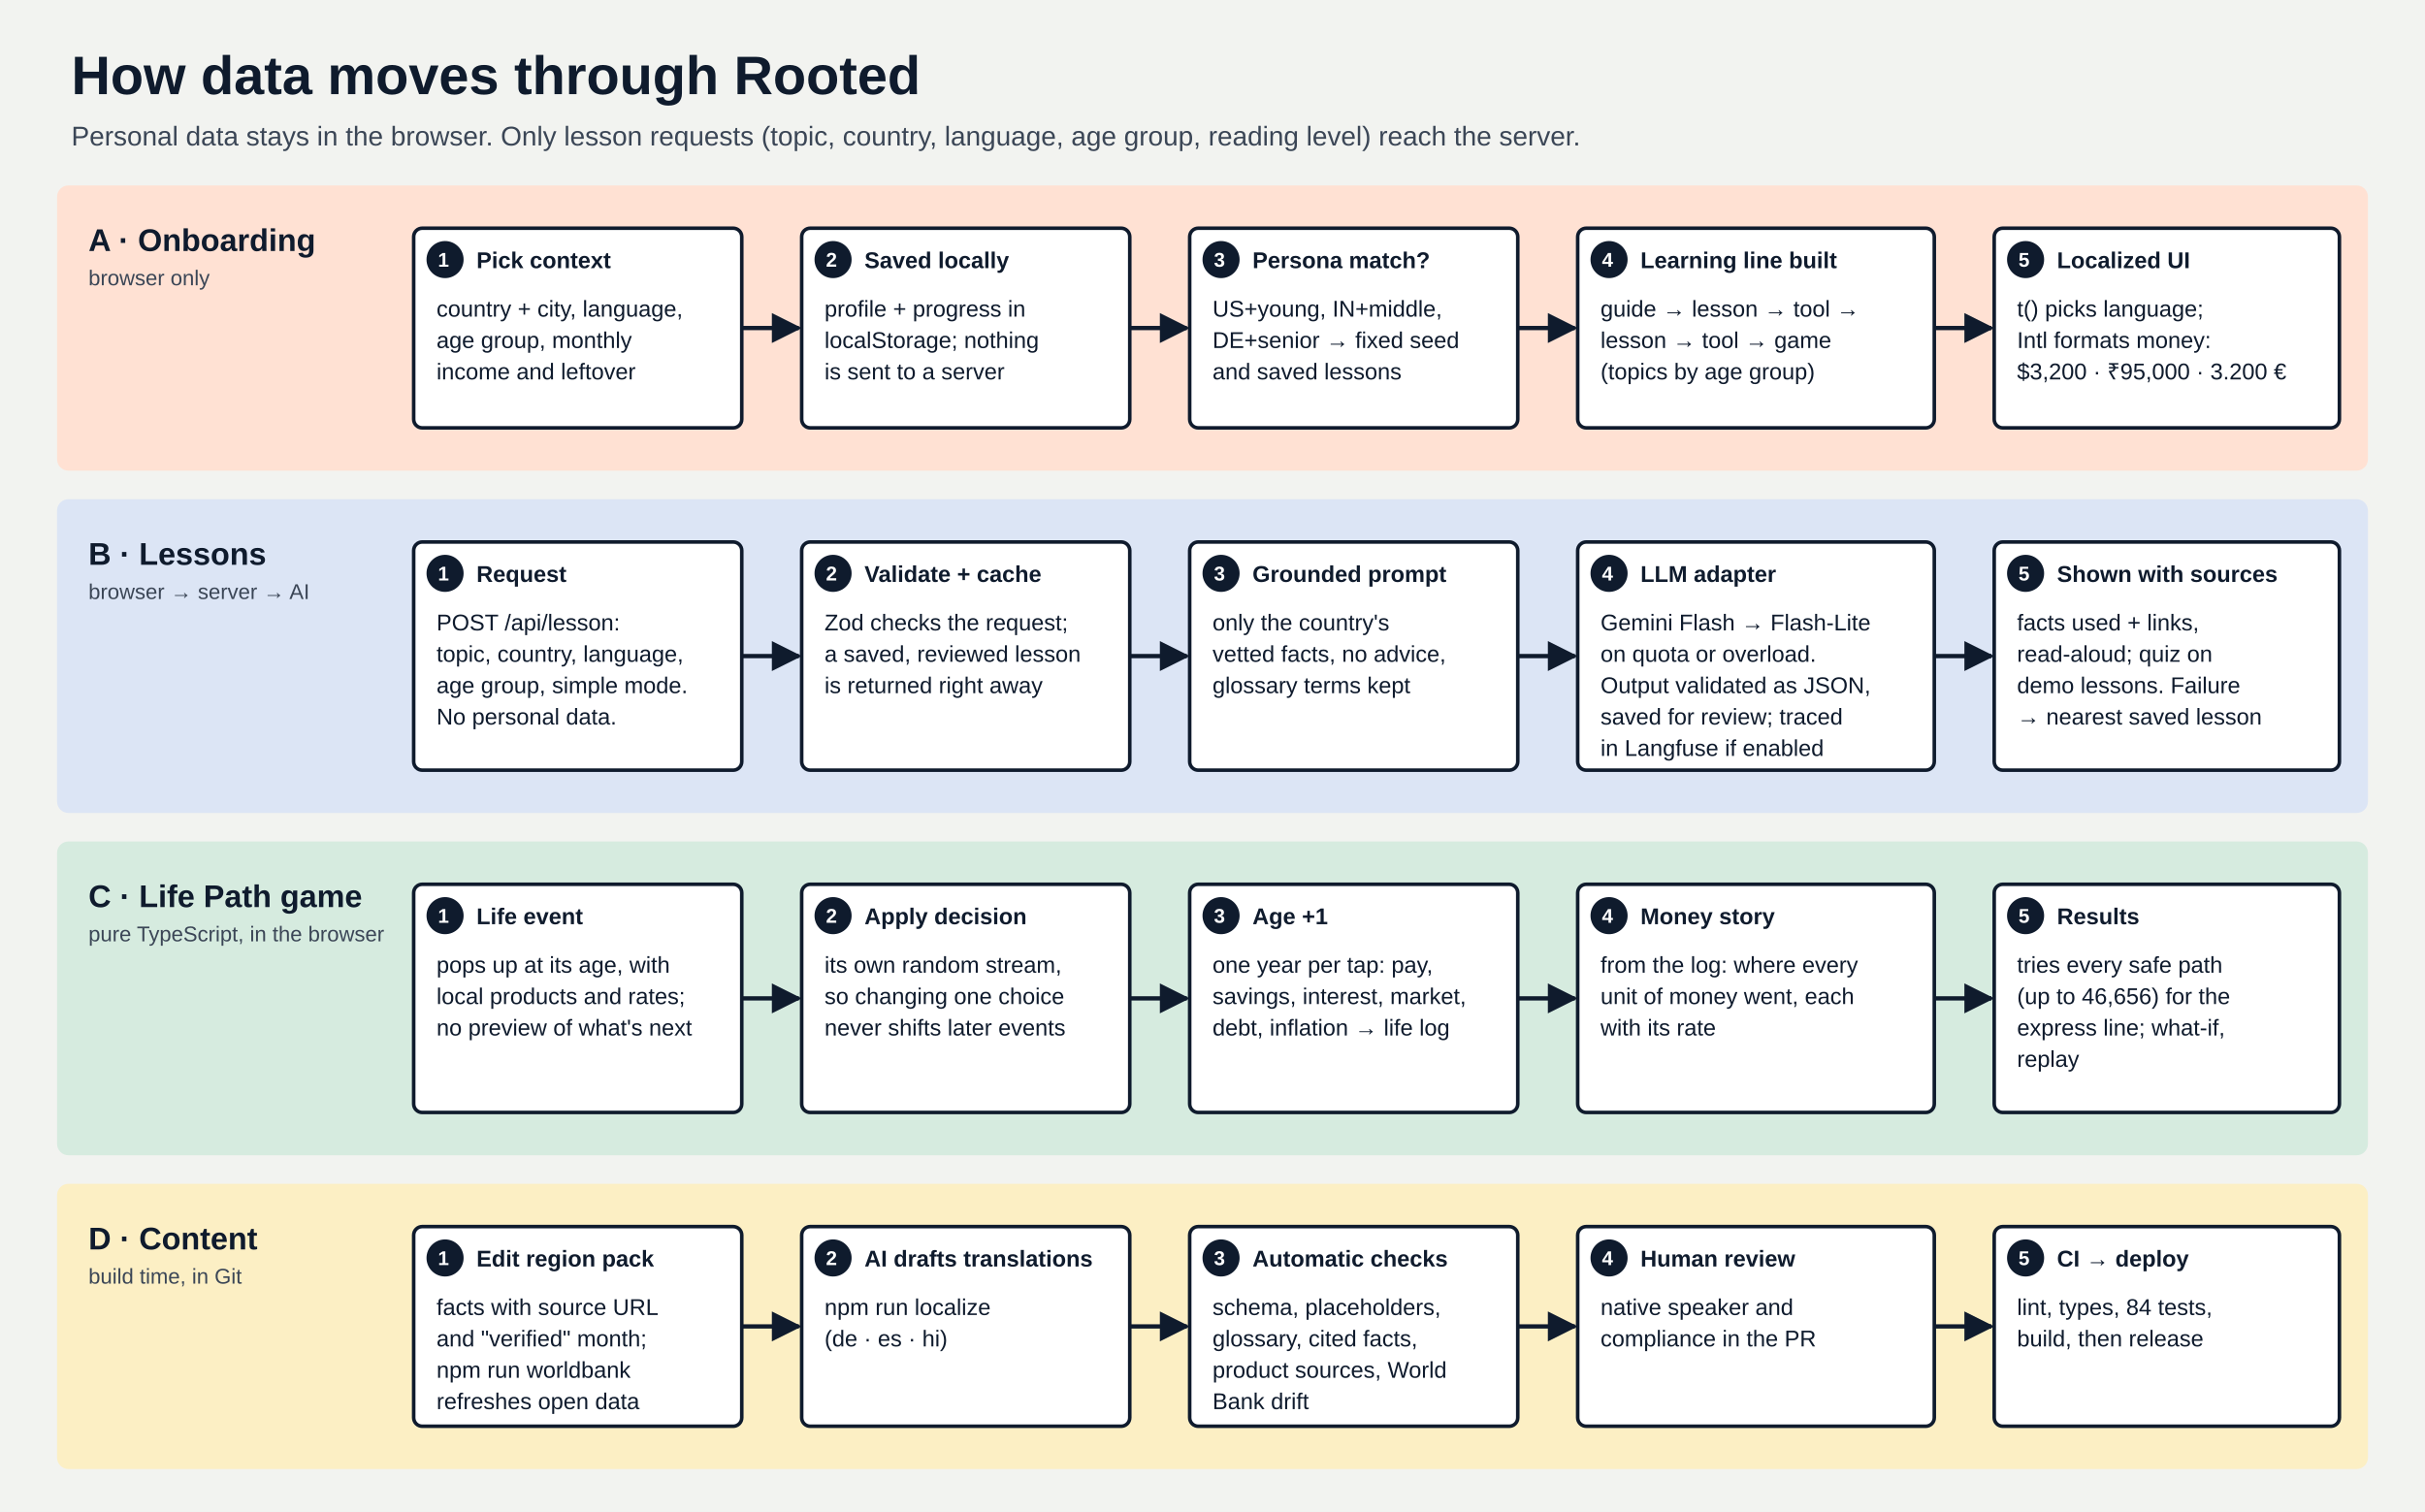
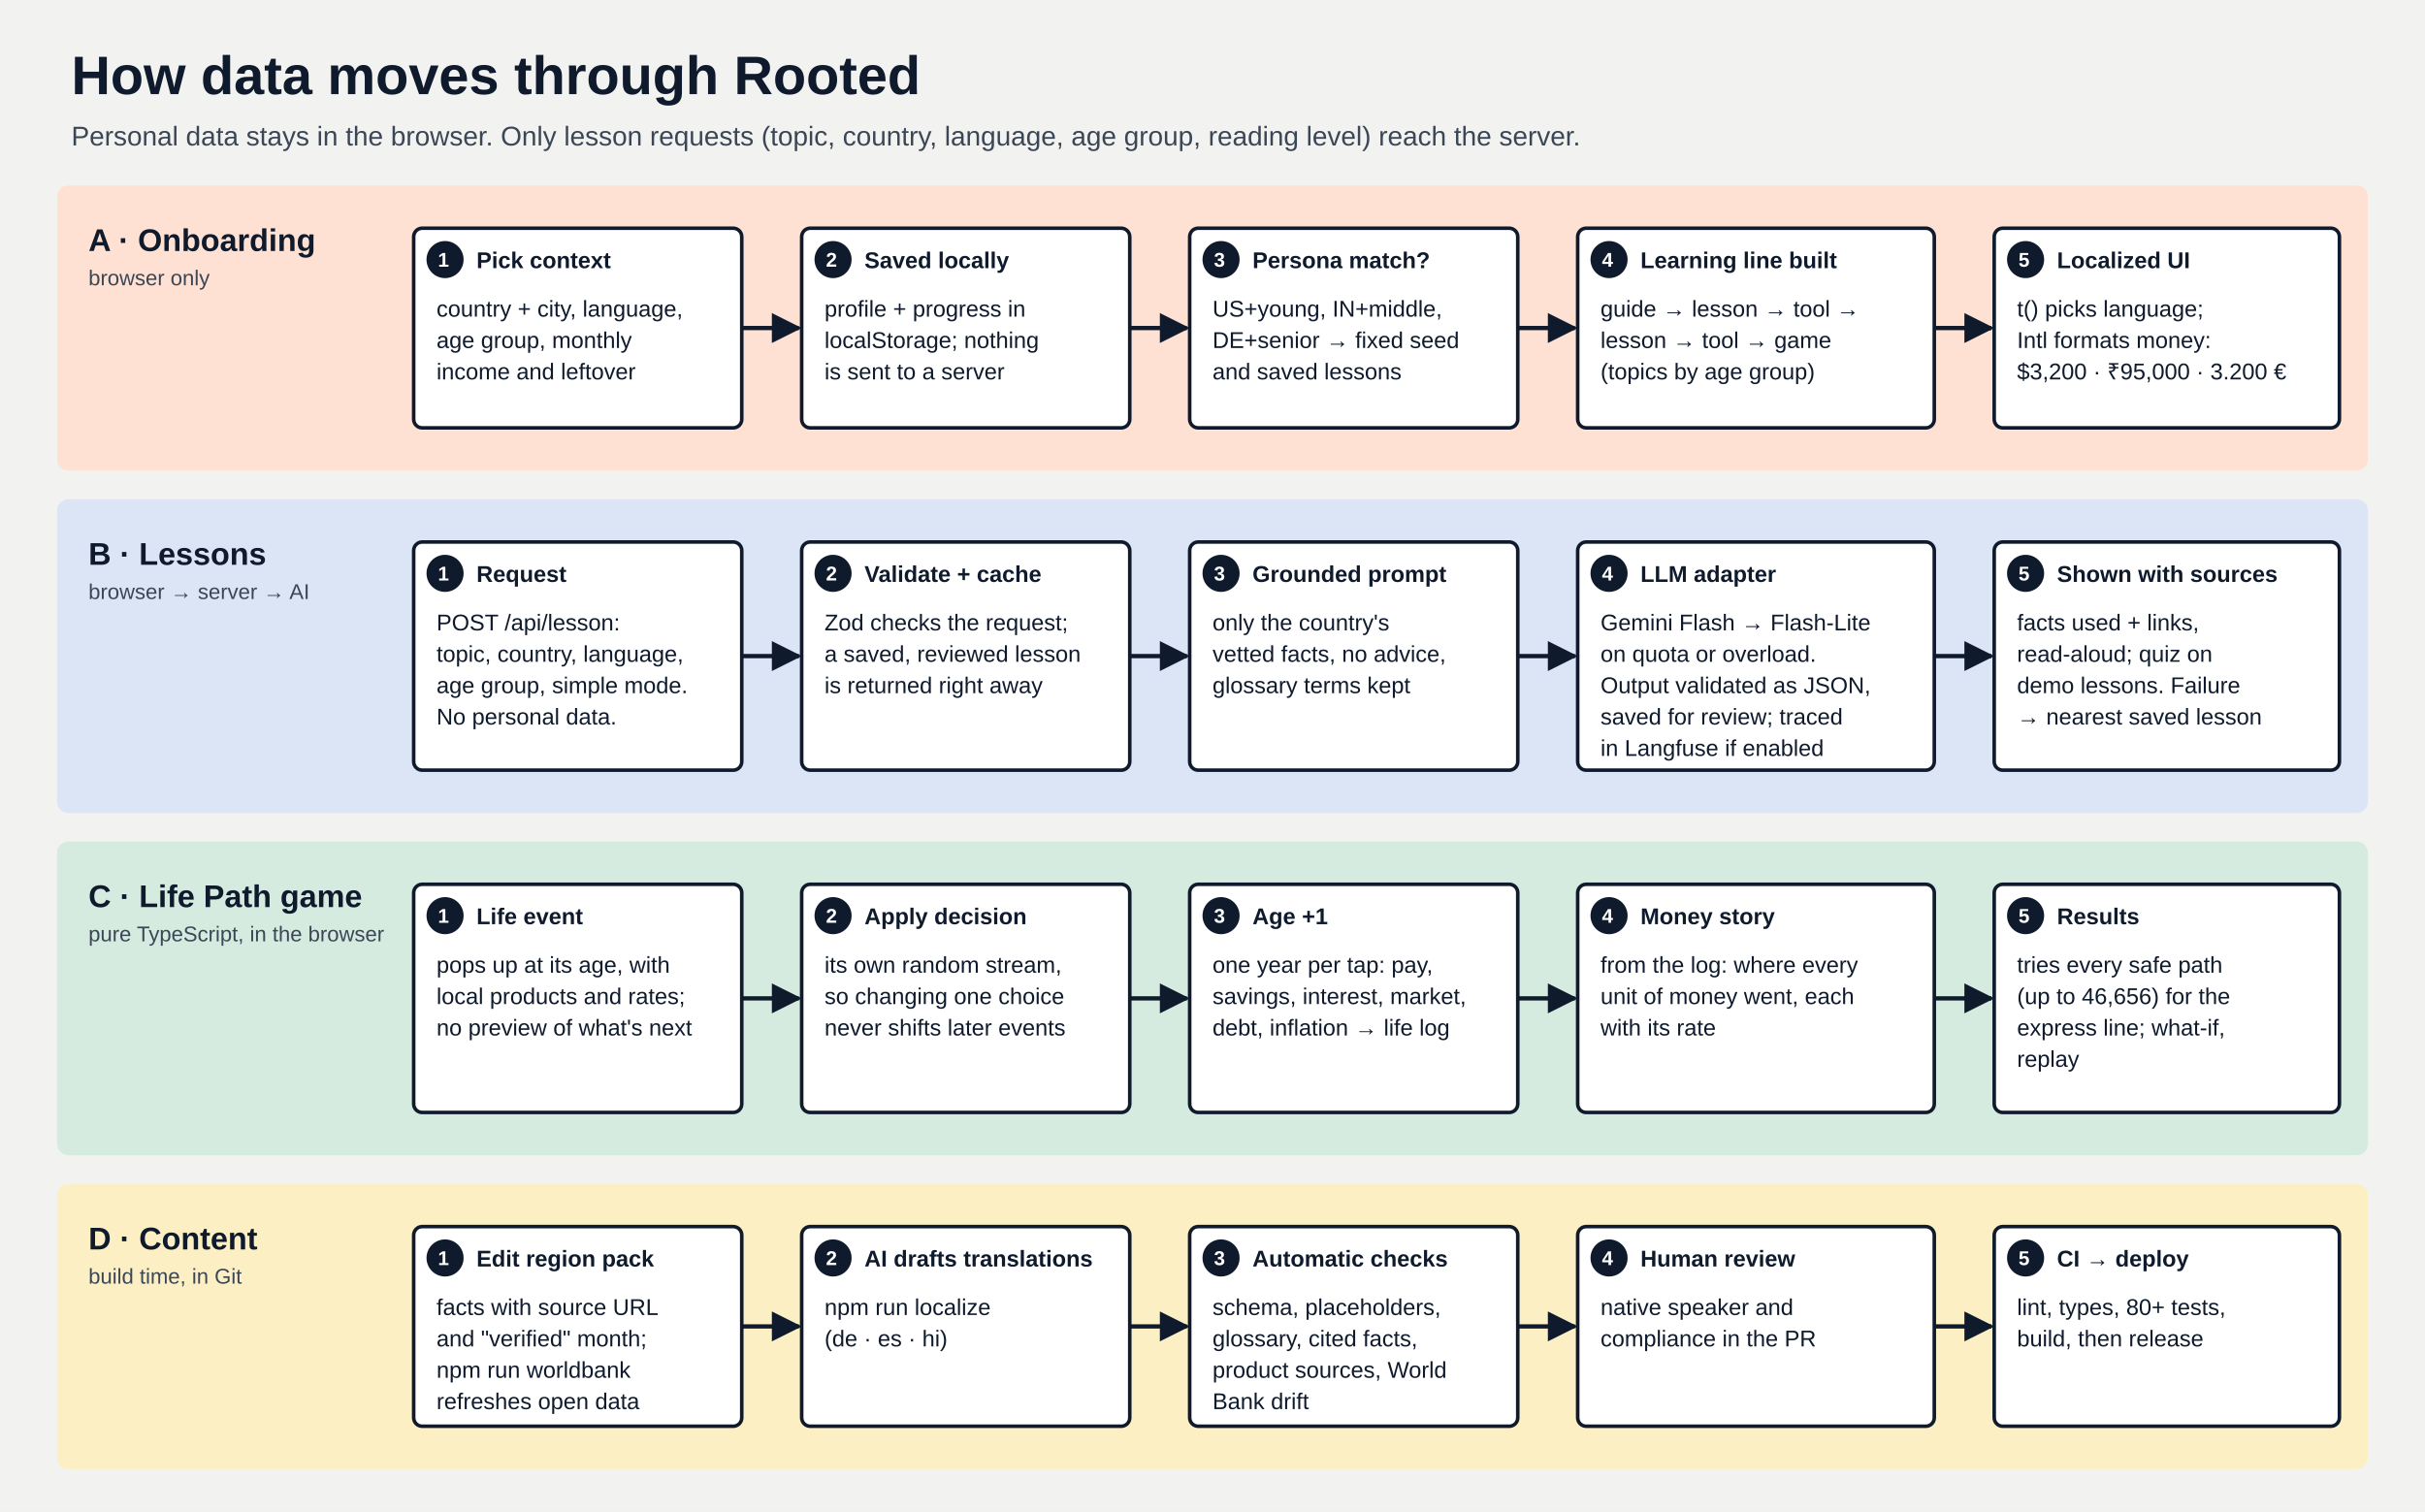
<svg xmlns="http://www.w3.org/2000/svg" viewBox="0 0 1700 1060" width="1700" height="1060" font-family="Atkinson Hyperlegible Next, Atkinson Hyperlegible, Segoe UI, Arial, sans-serif">
  <defs>
    <marker id="a" viewBox="0 0 10 10" refX="9" refY="5" markerWidth="7" markerHeight="7" orient="auto">
      <path d="M0,0 L10,5 L0,10 z" fill="#0F1B2D" />
    </marker>
    <style>
      .lane { font-size: 22px; font-weight: 800; fill: #0F1B2D; }
      .sub { font-size: 15px; fill: #3B4656; }
      .t { font-size: 16px; fill: #0F1B2D; }
      .b { font-weight: 800; }
      .box { fill: #FFFFFF; stroke: #0F1B2D; stroke-width: 2.5; }
      .arrow { stroke: #0F1B2D; stroke-width: 3; fill: none; marker-end: url(#a); }
      .n { font-size: 14px; font-weight: 800; fill: #FFFFFF; }
    </style>
  </defs>
  <rect width="1700" height="1060" fill="#F2F3F0" />
  <text x="50" y="66" font-size="38" font-weight="800" fill="#0F1B2D">How data moves through Rooted</text>
  <text x="50" y="102" font-size="19" fill="#3B4656">Personal data stays in the browser. Only lesson requests (topic, country, language, age group, reading level) reach the server.</text>
  <rect x="40" y="130" width="1620" height="200" rx="8" fill="#FFE1D3" />
  <text x="62" y="176" class="lane">A · Onboarding</text>
  <text x="62" y="200" class="sub">browser only</text>
  <g>
    <rect x="290" y="160" width="230" height="140" rx="6" class="box" />
    <circle cx="312" cy="182" r="13" fill="#0F1B2D" />
    <text x="307" y="187" class="n">1</text>
    <text x="334" y="188" class="t b">Pick context</text>
    <text x="306" y="222" class="t">country + city, language,</text>
    <text x="306" y="244" class="t">age group, monthly</text>
    <text x="306" y="266" class="t">income and leftover</text>
    <path d="M520 230 L560 230" class="arrow" />
    <rect x="562" y="160" width="230" height="140" rx="6" class="box" />
    <circle cx="584" cy="182" r="13" fill="#0F1B2D" />
    <text x="579" y="187" class="n">2</text>
    <text x="606" y="188" class="t b">Saved locally</text>
    <text x="578" y="222" class="t">profile + progress in</text>
    <text x="578" y="244" class="t">localStorage; nothing</text>
    <text x="578" y="266" class="t">is sent to a server</text>
    <path d="M792 230 L832 230" class="arrow" />
    <rect x="834" y="160" width="230" height="140" rx="6" class="box" />
    <circle cx="856" cy="182" r="13" fill="#0F1B2D" />
    <text x="851" y="187" class="n">3</text>
    <text x="878" y="188" class="t b">Persona match?</text>
    <text x="850" y="222" class="t">US+young, IN+middle,</text>
    <text x="850" y="244" class="t">DE+senior → fixed seed</text>
    <text x="850" y="266" class="t">and saved lessons</text>
    <path d="M1064 230 L1104 230" class="arrow" />
    <rect x="1106" y="160" width="250" height="140" rx="6" class="box" />
    <circle cx="1128" cy="182" r="13" fill="#0F1B2D" />
    <text x="1123" y="187" class="n">4</text>
    <text x="1150" y="188" class="t b">Learning line built</text>
    <text x="1122" y="222" class="t">guide → lesson → tool →</text>
    <text x="1122" y="244" class="t">lesson → tool → game</text>
    <text x="1122" y="266" class="t">(topics by age group)</text>
    <path d="M1356 230 L1396 230" class="arrow" />
    <rect x="1398" y="160" width="242" height="140" rx="6" class="box" />
    <circle cx="1420" cy="182" r="13" fill="#0F1B2D" />
    <text x="1415" y="187" class="n">5</text>
    <text x="1442" y="188" class="t b">Localized UI</text>
    <text x="1414" y="222" class="t">t() picks language;</text>
    <text x="1414" y="244" class="t">Intl formats money:</text>
    <text x="1414" y="266" class="t">$3,200 · ₹95,000 · 3.200 €</text>
  </g>
  <rect x="40" y="350" width="1620" height="220" rx="8" fill="#DCE5F5" />
  <text x="62" y="396" class="lane">B · Lessons</text>
  <text x="62" y="420" class="sub">browser → server → AI</text>
  <g>
    <rect x="290" y="380" width="230" height="160" rx="6" class="box" />
    <circle cx="312" cy="402" r="13" fill="#0F1B2D" />
    <text x="307" y="407" class="n">1</text>
    <text x="334" y="408" class="t b">Request</text>
    <text x="306" y="442" class="t">POST /api/lesson:</text>
    <text x="306" y="464" class="t">topic, country, language,</text>
    <text x="306" y="486" class="t">age group, simple mode.</text>
    <text x="306" y="508" class="t">No personal data.</text>
    <path d="M520 460 L560 460" class="arrow" />
    <rect x="562" y="380" width="230" height="160" rx="6" class="box" />
    <circle cx="584" cy="402" r="13" fill="#0F1B2D" />
    <text x="579" y="407" class="n">2</text>
    <text x="606" y="408" class="t b">Validate + cache</text>
    <text x="578" y="442" class="t">Zod checks the request;</text>
    <text x="578" y="464" class="t">a saved, reviewed lesson</text>
    <text x="578" y="486" class="t">is returned right away</text>
    <path d="M792 460 L832 460" class="arrow" />
    <rect x="834" y="380" width="230" height="160" rx="6" class="box" />
    <circle cx="856" cy="402" r="13" fill="#0F1B2D" />
    <text x="851" y="407" class="n">3</text>
    <text x="878" y="408" class="t b">Grounded prompt</text>
    <text x="850" y="442" class="t">only the country's</text>
    <text x="850" y="464" class="t">vetted facts, no advice,</text>
    <text x="850" y="486" class="t">glossary terms kept</text>
    <path d="M1064 460 L1104 460" class="arrow" />
    <rect x="1106" y="380" width="250" height="160" rx="6" class="box" />
    <circle cx="1128" cy="402" r="13" fill="#0F1B2D" />
    <text x="1123" y="407" class="n">4</text>
    <text x="1150" y="408" class="t b">LLM adapter</text>
    <text x="1122" y="442" class="t">Gemini Flash → Flash-Lite</text>
    <text x="1122" y="464" class="t">on quota or overload.</text>
    <text x="1122" y="486" class="t">Output validated as JSON,</text>
    <text x="1122" y="508" class="t">saved for review; traced</text>
    <text x="1122" y="530" class="t">in Langfuse if enabled</text>
    <path d="M1356 460 L1396 460" class="arrow" />
    <rect x="1398" y="380" width="242" height="160" rx="6" class="box" />
    <circle cx="1420" cy="402" r="13" fill="#0F1B2D" />
    <text x="1415" y="407" class="n">5</text>
    <text x="1442" y="408" class="t b">Shown with sources</text>
    <text x="1414" y="442" class="t">facts used + links,</text>
    <text x="1414" y="464" class="t">read-aloud; quiz on</text>
    <text x="1414" y="486" class="t">demo lessons. Failure</text>
    <text x="1414" y="508" class="t">→ nearest saved lesson</text>
  </g>
  <rect x="40" y="590" width="1620" height="220" rx="8" fill="#D6EBDF" />
  <text x="62" y="636" class="lane">C · Life Path game</text>
  <text x="62" y="660" class="sub">pure TypeScript, in the browser</text>
  <g>
    <rect x="290" y="620" width="230" height="160" rx="6" class="box" />
    <circle cx="312" cy="642" r="13" fill="#0F1B2D" />
    <text x="307" y="647" class="n">1</text>
    <text x="334" y="648" class="t b">Life event</text>
    <text x="306" y="682" class="t">pops up at its age, with</text>
    <text x="306" y="704" class="t">local products and rates;</text>
    <text x="306" y="726" class="t">no preview of what's next</text>
    <path d="M520 700 L560 700" class="arrow" />
    <rect x="562" y="620" width="230" height="160" rx="6" class="box" />
    <circle cx="584" cy="642" r="13" fill="#0F1B2D" />
    <text x="579" y="647" class="n">2</text>
    <text x="606" y="648" class="t b">Apply decision</text>
    <text x="578" y="682" class="t">its own random stream,</text>
    <text x="578" y="704" class="t">so changing one choice</text>
    <text x="578" y="726" class="t">never shifts later events</text>
    <path d="M792 700 L832 700" class="arrow" />
    <rect x="834" y="620" width="230" height="160" rx="6" class="box" />
    <circle cx="856" cy="642" r="13" fill="#0F1B2D" />
    <text x="851" y="647" class="n">3</text>
    <text x="878" y="648" class="t b">Age +1</text>
    <text x="850" y="682" class="t">one year per tap: pay,</text>
    <text x="850" y="704" class="t">savings, interest, market,</text>
    <text x="850" y="726" class="t">debt, inflation → life log</text>
    <path d="M1064 700 L1104 700" class="arrow" />
    <rect x="1106" y="620" width="250" height="160" rx="6" class="box" />
    <circle cx="1128" cy="642" r="13" fill="#0F1B2D" />
    <text x="1123" y="647" class="n">4</text>
    <text x="1150" y="648" class="t b">Money story</text>
    <text x="1122" y="682" class="t">from the log: where every</text>
    <text x="1122" y="704" class="t">unit of money went, each</text>
    <text x="1122" y="726" class="t">with its rate</text>
    <path d="M1356 700 L1396 700" class="arrow" />
    <rect x="1398" y="620" width="242" height="160" rx="6" class="box" />
    <circle cx="1420" cy="642" r="13" fill="#0F1B2D" />
    <text x="1415" y="647" class="n">5</text>
    <text x="1442" y="648" class="t b">Results</text>
    <text x="1414" y="682" class="t">tries every safe path</text>
    <text x="1414" y="704" class="t">(up to 46,656) for the</text>
    <text x="1414" y="726" class="t">express line; what-if,</text>
    <text x="1414" y="748" class="t">replay</text>
  </g>
  <rect x="40" y="830" width="1620" height="200" rx="8" fill="#FCEFC4" />
  <text x="62" y="876" class="lane">D · Content</text>
  <text x="62" y="900" class="sub">build time, in Git</text>
  <g>
    <rect x="290" y="860" width="230" height="140" rx="6" class="box" />
    <circle cx="312" cy="882" r="13" fill="#0F1B2D" />
    <text x="307" y="887" class="n">1</text>
    <text x="334" y="888" class="t b">Edit region pack</text>
    <text x="306" y="922" class="t">facts with source URL</text>
    <text x="306" y="944" class="t">and "verified" month;</text>
    <text x="306" y="966" class="t">npm run worldbank</text>
    <text x="306" y="988" class="t">refreshes open data</text>
    <path d="M520 930 L560 930" class="arrow" />
    <rect x="562" y="860" width="230" height="140" rx="6" class="box" />
    <circle cx="584" cy="882" r="13" fill="#0F1B2D" />
    <text x="579" y="887" class="n">2</text>
    <text x="606" y="888" class="t b">AI drafts translations</text>
    <text x="578" y="922" class="t">npm run localize</text>
    <text x="578" y="944" class="t">(de · es · hi)</text>
    <path d="M792 930 L832 930" class="arrow" />
    <rect x="834" y="860" width="230" height="140" rx="6" class="box" />
    <circle cx="856" cy="882" r="13" fill="#0F1B2D" />
    <text x="851" y="887" class="n">3</text>
    <text x="878" y="888" class="t b">Automatic checks</text>
    <text x="850" y="922" class="t">schema, placeholders,</text>
    <text x="850" y="944" class="t">glossary, cited facts,</text>
    <text x="850" y="966" class="t">product sources, World</text>
    <text x="850" y="988" class="t">Bank drift</text>
    <path d="M1064 930 L1104 930" class="arrow" />
    <rect x="1106" y="860" width="250" height="140" rx="6" class="box" />
    <circle cx="1128" cy="882" r="13" fill="#0F1B2D" />
    <text x="1123" y="887" class="n">4</text>
    <text x="1150" y="888" class="t b">Human review</text>
    <text x="1122" y="922" class="t">native speaker and</text>
    <text x="1122" y="944" class="t">compliance in the PR</text>
    <path d="M1356 930 L1396 930" class="arrow" />
    <rect x="1398" y="860" width="242" height="140" rx="6" class="box" />
    <circle cx="1420" cy="882" r="13" fill="#0F1B2D" />
    <text x="1415" y="887" class="n">5</text>
    <text x="1442" y="888" class="t b">CI → deploy</text>
-     <text x="1414" y="922" class="t">lint, types, 84 tests,</text>
+     <text x="1414" y="922" class="t">lint, types, 80+ tests,</text>
    <text x="1414" y="944" class="t">build, then release</text>
  </g>
</svg>
